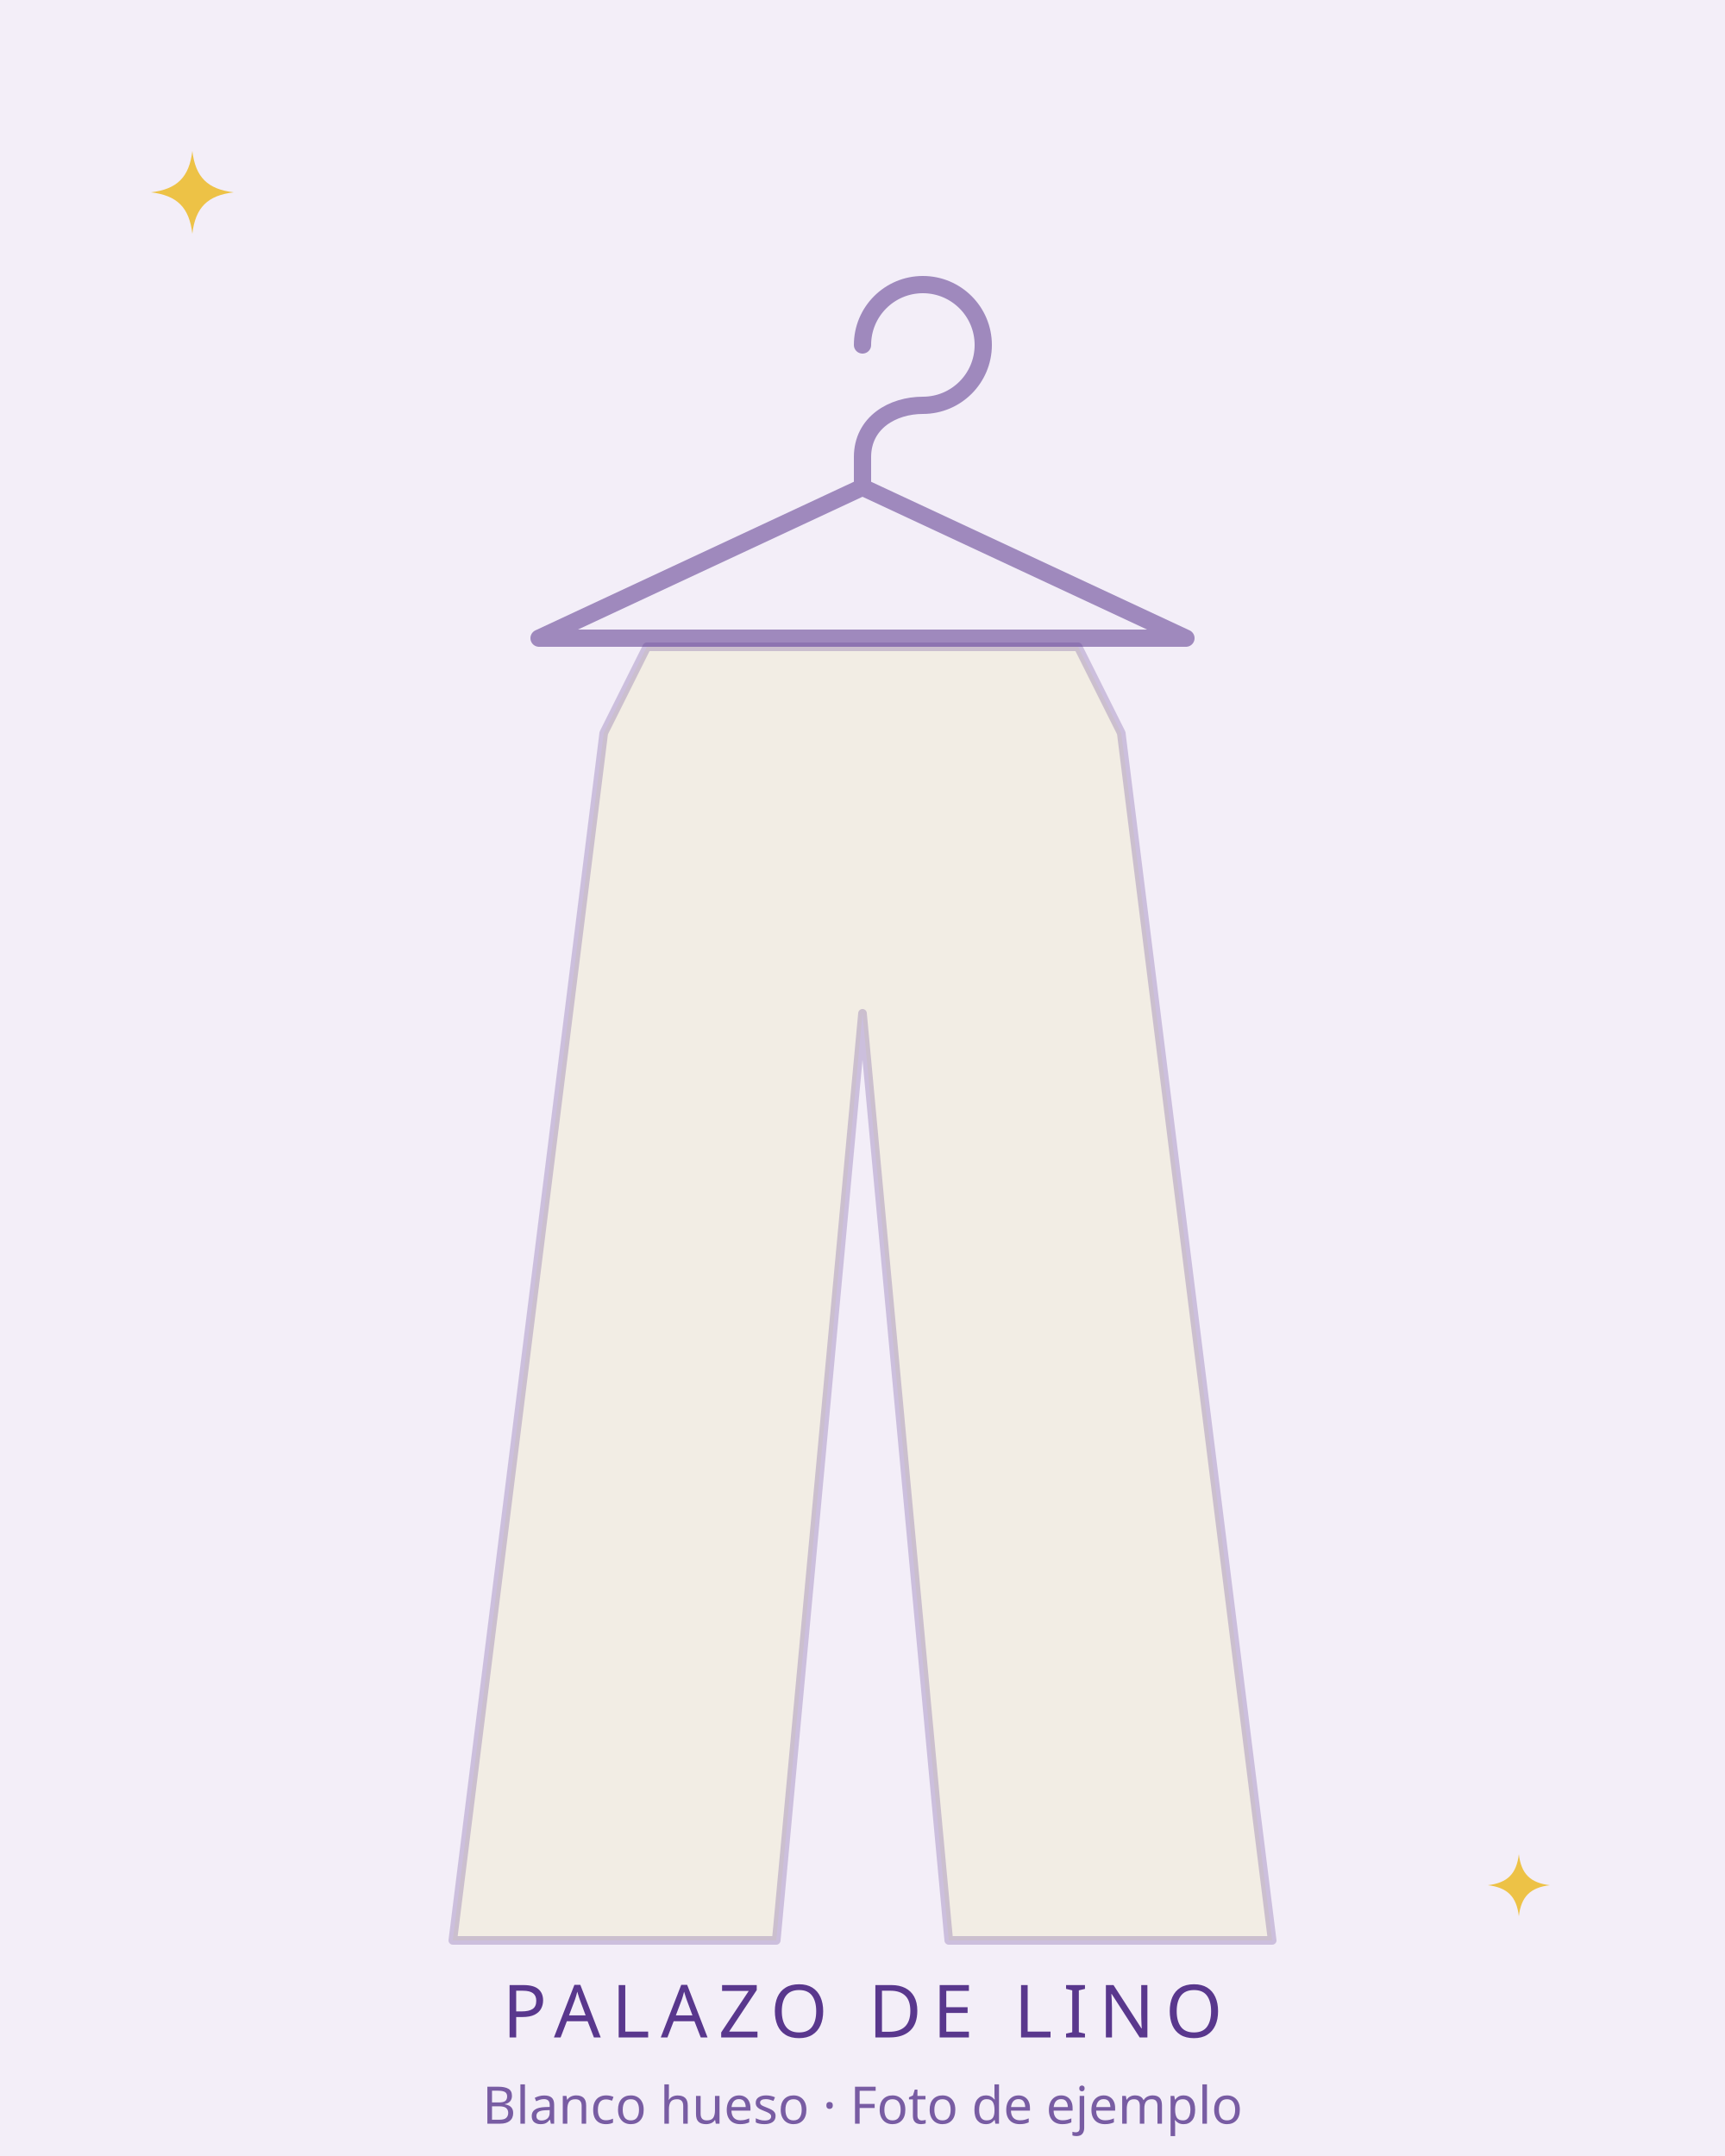
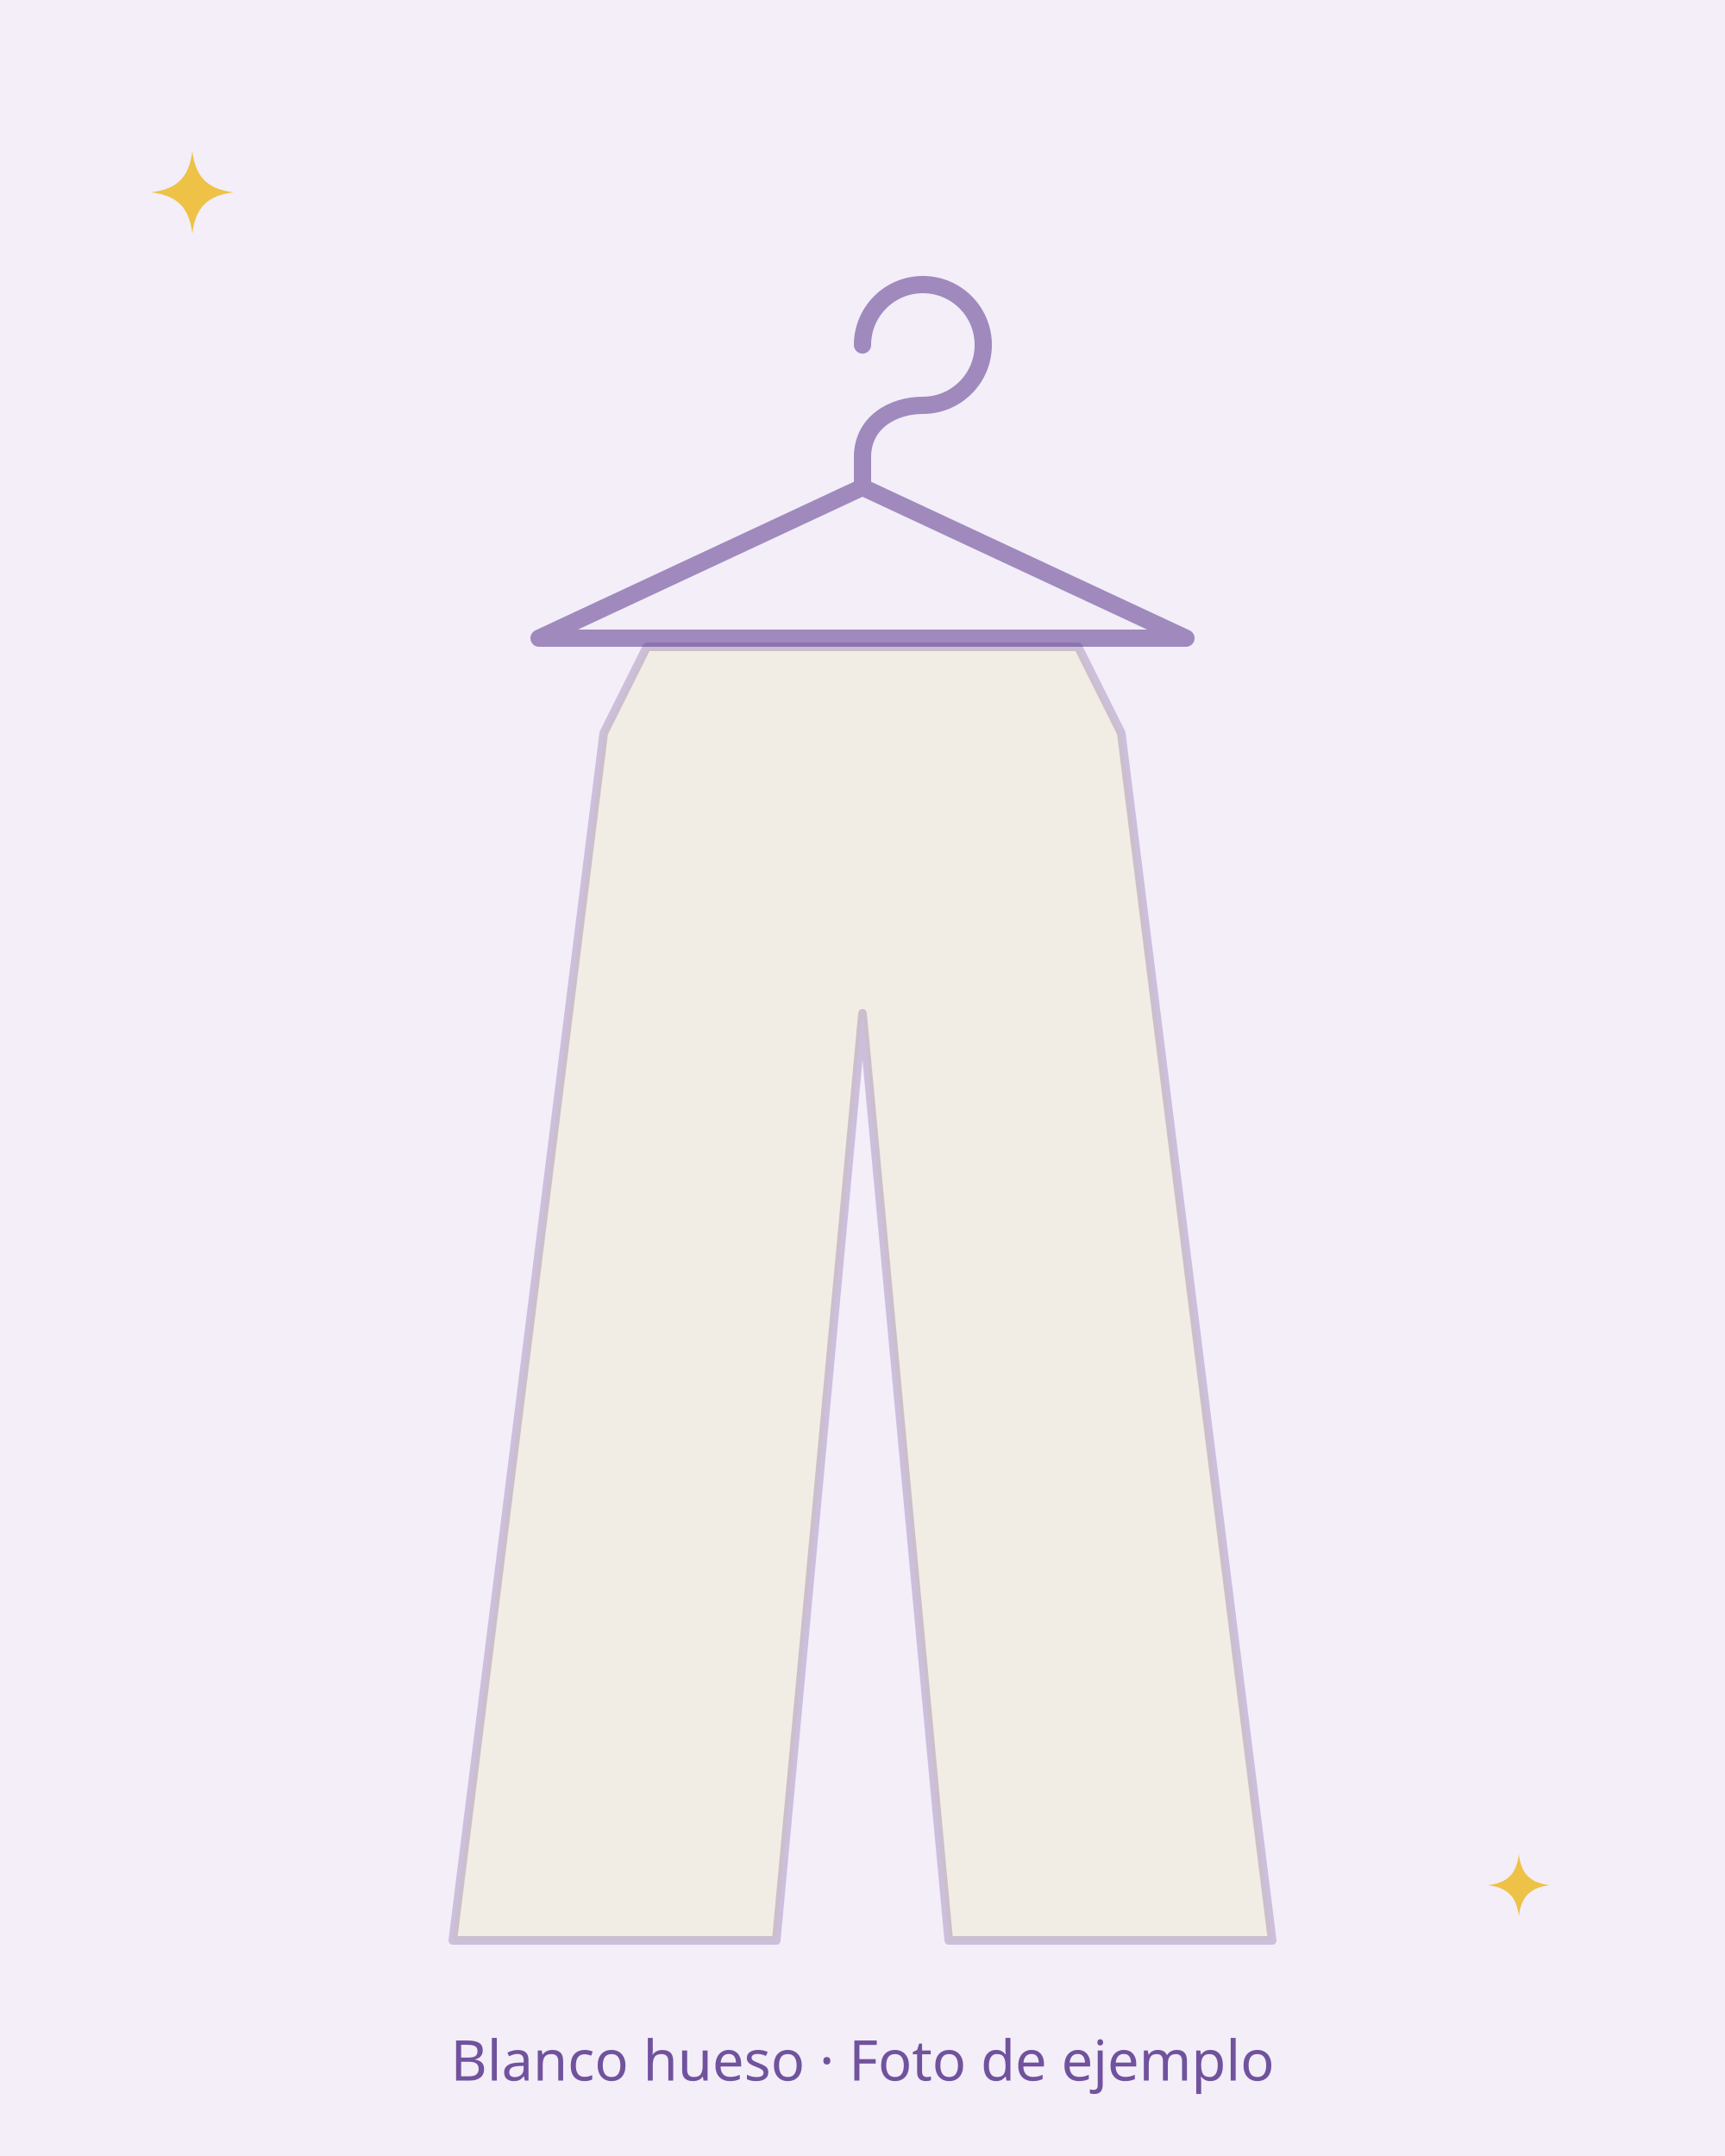
<svg xmlns="http://www.w3.org/2000/svg" viewBox="0 0 800 1000" width="800" height="1000">
  <rect width="800" height="1000" fill="#F3EEF8" />
  <path transform="translate(70 70) scale(1.6)" d="M12 0C12.9 7.6 16.4 11.1 24 12 16.4 12.9 12.9 16.4 12 24 11.1 16.4 7.6 12.9 0 12 7.6 11.1 11.1 7.6 12 0Z" fill="#EDC246" />
  <path transform="translate(690 860) scale(1.2)" d="M12 0C12.9 7.6 16.4 11.1 24 12 16.4 12.9 12.9 16.4 12 24 11.1 16.4 7.6 12.9 0 12 7.6 11.1 11.1 7.6 12 0Z" fill="#EDC246" />
  <path d="M400 160 a28 28 0 1 1 28 28 c-14 0 -28 8 -28 24 v14 l-150 70 h300 l-150 -70" fill="none" stroke="#59378D" stroke-width="8" stroke-linecap="round" stroke-linejoin="round" opacity="0.55" />
  <g>
    <path d="M300 300 H500 L520 340 L590 900 H440 L400 470 L360 900 H210 L280 340 Z" fill="#F2EDE4" stroke="#59378D" stroke-opacity="0.25" stroke-width="4" stroke-linejoin="round" />
  </g>
-   <text x="400" y="945" text-anchor="middle" font-family="Josefin Sans, Montserrat, sans-serif" font-size="34" letter-spacing="5" fill="#59378D">PALAZO DE LINO</text>
-   <text x="400" y="985" text-anchor="middle" font-family="Montserrat, sans-serif" font-size="24" fill="#59378D" opacity="0.8">Blanco hueso · Foto de ejemplo</text>
+   <text x="400" y="965" text-anchor="middle" font-family="Montserrat, sans-serif" font-size="26" fill="#59378D" opacity="0.85">Blanco hueso · Foto de ejemplo</text>
</svg>
